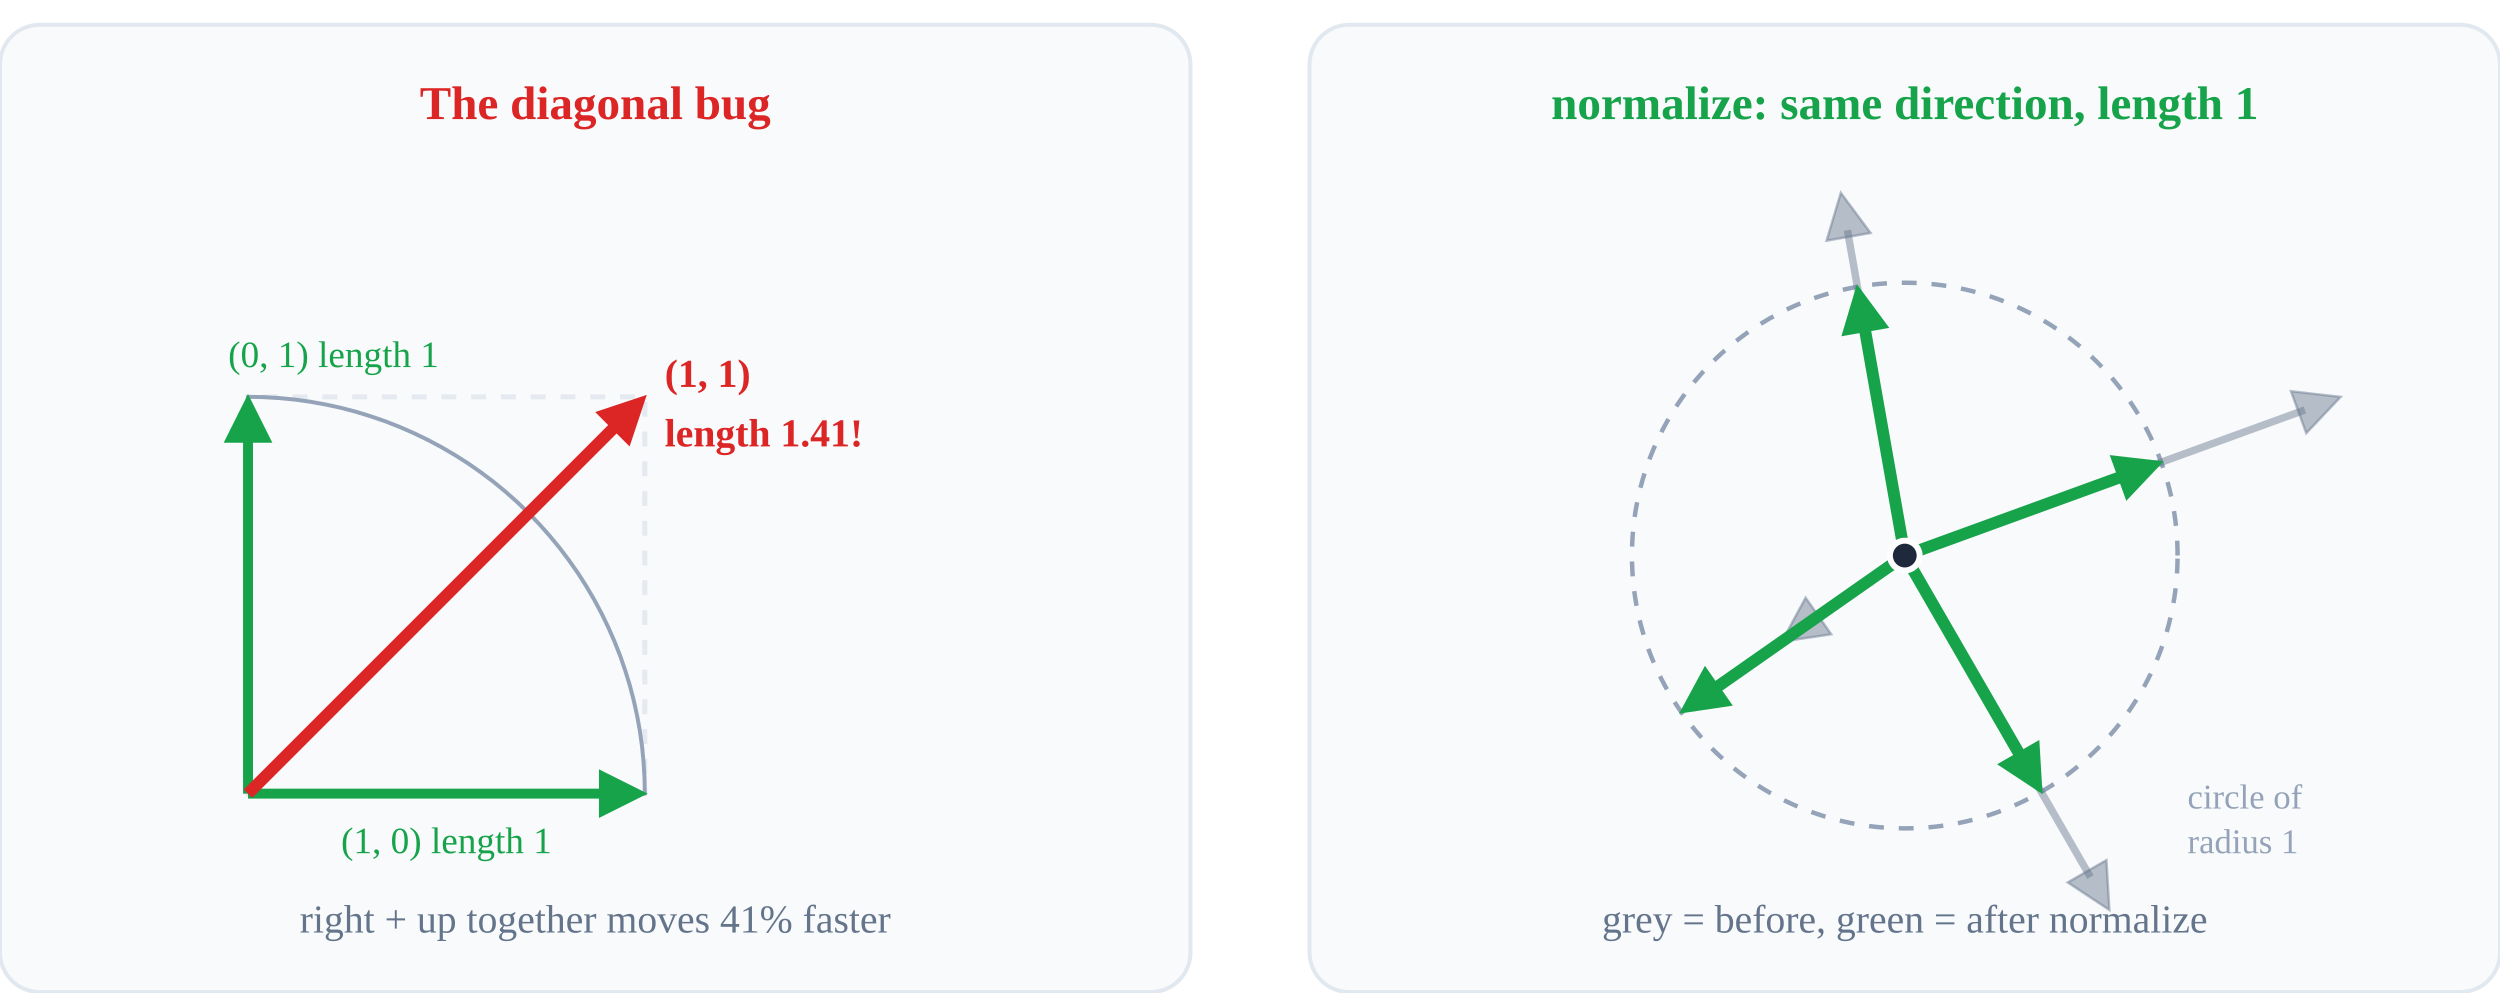
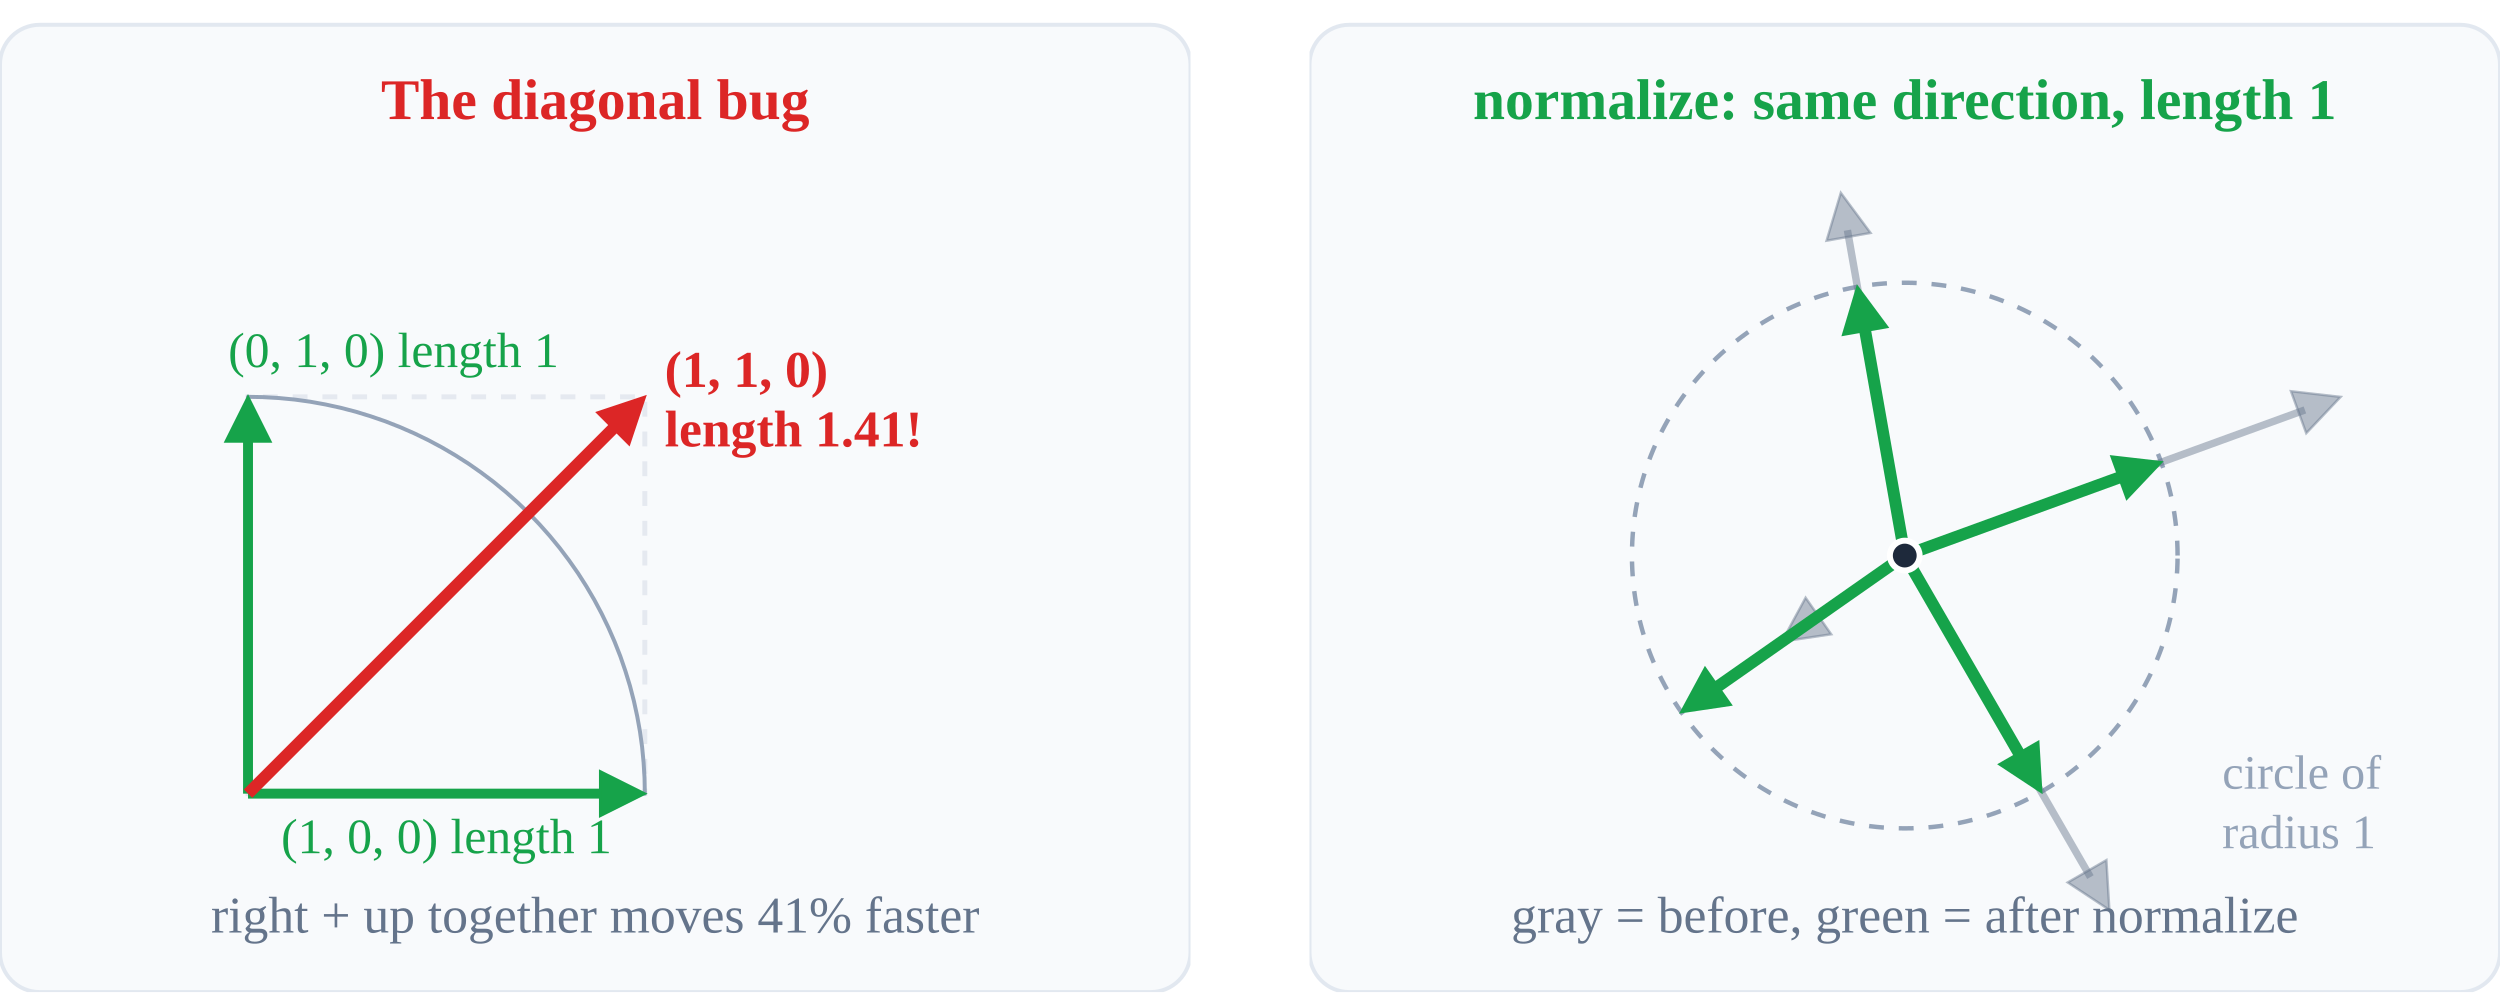
<svg xmlns="http://www.w3.org/2000/svg" viewBox="0 0 504 200" fill-rule="evenodd">
-   <g transform="scale(1,-1) translate(0,-200)">
-     <g>
+   <svg class="fig-panel" x="0" y="0" width="240" height="200" viewBox="0 0 240 200">
+     <g transform="scale(1,-1) translate(0,-200)">
      <rect x="0" y="0" width="240" height="195" rx="8" ry="8" style="stroke: var(--fig-border, #e2e8f0); stroke-linecap: butt; stroke-width: 0.8; fill: var(--fig-panel, #f8fafc); fill-rule: evenodd;" />
-       <rect x="264" y="0" width="240" height="195" rx="8" ry="8" style="stroke: var(--fig-border, #e2e8f0); stroke-linecap: butt; stroke-width: 0.8; fill: var(--fig-panel, #f8fafc); fill-rule: evenodd;" />
-       <text x="120" y="176" style="font-family: var(--font-sans, sans-serif); font-weight: 700; font-size: 9.5px;fill: var(--fig-enemy, #dc2626); stroke:none;" transform="translate(0,352) scale(1,-1)" text-anchor="middle">The diagonal bug</text>
+       <text x="120" y="176" style="font-family: var(--font-sans, sans-serif); font-weight: 700; font-size: 11.6px;fill: var(--fig-other, #dc2626); stroke:none;" transform="translate(0,352) scale(1,-1)" text-anchor="middle">The diagonal bug</text>
      <rect x="50" y="40" width="80" height="80" style="stroke: var(--fig-grid, #e5e9f0); stroke-linecap: butt; stroke-width: 1; fill: none; fill-rule: evenodd; stroke-dasharray: 3, 3;" />
      <polyline points="130 40, 129.94 43.14, 129.75 46.28, 129.45 49.4, 129.02 52.51, 128.46 55.61, 127.79 58.68, 127 61.72, 126.08 64.72, 125.06 67.69, 123.91 70.61, 122.65 73.49, 121.28 76.32, 119.8 79.09, 118.21 81.8, 116.52 84.45, 114.72 87.02, 112.83 89.53, 110.83 91.96, 108.75 94.3, 106.57 96.57, 104.3 98.75, 101.96 100.83, 99.53 102.83, 97.02 104.72, 94.45 106.52, 91.8 108.21, 89.09 109.8, 86.32 111.28, 83.49 112.65, 80.61 113.91, 77.69 115.06, 74.72 116.08, 71.72 117, 68.68 117.79, 65.61 118.46, 62.51 119.02, 59.4 119.45, 56.28 119.75, 53.14 119.94, 50 120" style="stroke: var(--fig-axis, #94a3b8); stroke-linecap: round; stroke-width: 0.8; fill: None; fill-rule: evenodd;" />
      <path d="M 50,40 L 122.35,40 Z" style="stroke: var(--fig-dir, #16a34a); stroke-linecap: round; stroke-width: 2;" />
      <polygon points="130 40, 121 35.5, 121 44.5" style="stroke: var(--fig-dir, #16a34a); stroke-linecap: butt; stroke-width: 0.5; fill: var(--fig-dir, #16a34a); fill-rule: evenodd;" />
      <path d="M 50,40 L 50,112.35 Z" style="stroke: var(--fig-dir, #16a34a); stroke-linecap: round; stroke-width: 2;" />
      <polygon points="50 120, 54.5 111, 45.5 111" style="stroke: var(--fig-dir, #16a34a); stroke-linecap: butt; stroke-width: 0.5; fill: var(--fig-dir, #16a34a); fill-rule: evenodd;" />
-       <path d="M 50,40 L 124.59,114.59 Z" style="stroke: var(--fig-enemy, #dc2626); stroke-linecap: round; stroke-width: 2.4;" />
-       <polygon points="130 120, 126.82 110.45, 120.45 116.82" style="stroke: var(--fig-enemy, #dc2626); stroke-linecap: butt; stroke-width: 0.5; fill: var(--fig-enemy, #dc2626); fill-rule: evenodd;" />
-       <text x="90.0" y="28" style="font-family: var(--font-sans, sans-serif); font-size: 7.5px;fill: var(--fig-dir, #16a34a); stroke:none;" transform="translate(0,56) scale(1,-1)" text-anchor="middle">(1, 0) length 1</text>
-       <text x="46" y="126" style="font-family: var(--font-sans, sans-serif); font-size: 7.5px;fill: var(--fig-dir, #16a34a); stroke:none;" transform="translate(0,252) scale(1,-1)">(0, 1) length 1</text>
-       <text x="134" y="122" style="font-family: var(--font-sans, sans-serif); font-weight: 700; font-size: 8px;fill: var(--fig-enemy, #dc2626); stroke:none;" transform="translate(0,244) scale(1,-1)">(1, 1)</text>
-       <text x="134" y="110" style="font-family: var(--font-sans, sans-serif); font-weight: 700; font-size: 8px;fill: var(--fig-enemy, #dc2626); stroke:none;" transform="translate(0,220) scale(1,-1)">length 1.41!</text>
-       <text x="120" y="12" style="font-family: var(--font-sans, sans-serif); font-size: 8px;fill: var(--fig-muted, #64748b); stroke:none;" transform="translate(0,24) scale(1,-1)" text-anchor="middle">right + up together moves 41% faster</text>
-       <text x="384" y="176" style="font-family: var(--font-sans, sans-serif); font-weight: 700; font-size: 9.5px;fill: var(--fig-dir, #16a34a); stroke:none;" transform="translate(0,352) scale(1,-1)" text-anchor="middle">normalize: same direction, length 1</text>
+       <path d="M 50,40 L 124.59,114.59 Z" style="stroke: var(--fig-other, #dc2626); stroke-linecap: round; stroke-width: 2.4;" />
+       <polygon points="130 120, 126.82 110.45, 120.45 116.82" style="stroke: var(--fig-other, #dc2626); stroke-linecap: butt; stroke-width: 0.5; fill: var(--fig-other, #dc2626); fill-rule: evenodd;" />
+       <text x="90.0" y="28" style="font-family: var(--font-sans, sans-serif); font-size: 10px;fill: var(--fig-dir, #16a34a); stroke:none;" transform="translate(0,56) scale(1,-1)" text-anchor="middle">(1, 0, 0) length 1</text>
+       <text x="46" y="126" style="font-family: var(--font-sans, sans-serif); font-size: 10px;fill: var(--fig-dir, #16a34a); stroke:none;" transform="translate(0,252) scale(1,-1)">(0, 1, 0) length 1</text>
+       <text x="134" y="122" style="font-family: var(--font-sans, sans-serif); font-weight: 700; font-size: 10.4px;fill: var(--fig-other, #dc2626); stroke:none;" transform="translate(0,244) scale(1,-1)">(1, 1, 0)</text>
+       <text x="134" y="110" style="font-family: var(--font-sans, sans-serif); font-weight: 700; font-size: 10.4px;fill: var(--fig-other, #dc2626); stroke:none;" transform="translate(0,220) scale(1,-1)">length 1.41!</text>
+       <text x="120" y="12" style="font-family: var(--font-sans, sans-serif); font-size: 10.4px;fill: var(--fig-muted, #64748b); stroke:none;" transform="translate(0,24) scale(1,-1)" text-anchor="middle">right + up together moves 41% faster</text>
+     </g>
+   </svg>
+   <svg class="fig-panel" x="264" y="0" width="240" height="200" viewBox="264 0 240 200">
+     <g transform="scale(1,-1) translate(0,-200)">
+       <rect x="264" y="0" width="240" height="195" rx="8" ry="8" style="stroke: var(--fig-border, #e2e8f0); stroke-linecap: butt; stroke-width: 0.8; fill: var(--fig-panel, #f8fafc); fill-rule: evenodd;" />
+       <text x="384" y="176" style="font-family: var(--font-sans, sans-serif); font-weight: 700; font-size: 11.6px;fill: var(--fig-dir, #16a34a); stroke:none;" transform="translate(0,352) scale(1,-1)" text-anchor="middle">normalize: same direction, length 1</text>
      <circle cx="384" cy="88" r="55" style="stroke: var(--fig-axis, #94a3b8); stroke-linecap: butt; stroke-width: 0.9; fill: none; fill-rule: evenodd; stroke-dasharray: 3, 3;" />
      <path d="M 384,88 L 464.67,117.36 Z" style="stroke: var(--fig-muted, #64748b); stroke-linecap: round; stroke-width: 1.5; stroke-opacity: 0.45;" />
      <polygon points="471.86 119.98, 464.94 112.67, 461.86 121.13" style="stroke: var(--fig-muted, #64748b); stroke-linecap: butt; stroke-width: 0.5; fill: var(--fig-muted, #64748b); fill-rule: evenodd; fill-opacity: 0.45; stroke-opacity: 0.45;" />
      <path d="M 384,88 L 428.49,104.19 Z" style="stroke: var(--fig-dir, #16a34a); stroke-linecap: round; stroke-width: 2.4;" />
      <polygon points="435.68 106.81, 428.76 99.5, 425.69 107.96" style="stroke: var(--fig-dir, #16a34a); stroke-linecap: butt; stroke-width: 0.5; fill: var(--fig-dir, #16a34a); fill-rule: evenodd;" />
      <path d="M 384,88 L 372.44,153.59 Z" style="stroke: var(--fig-muted, #64748b); stroke-linecap: round; stroke-width: 1.5; stroke-opacity: 0.45;" />
      <polygon points="371.11 161.12, 377.1 153.04, 368.24 151.48" style="stroke: var(--fig-muted, #64748b); stroke-linecap: butt; stroke-width: 0.5; fill: var(--fig-muted, #64748b); fill-rule: evenodd; fill-opacity: 0.45; stroke-opacity: 0.45;" />
      <path d="M 384,88 L 375.78,134.63 Z" style="stroke: var(--fig-dir, #16a34a); stroke-linecap: round; stroke-width: 2.4;" />
      <polygon points="374.45 142.16, 380.44 134.08, 371.58 132.52" style="stroke: var(--fig-dir, #16a34a); stroke-linecap: butt; stroke-width: 0.5; fill: var(--fig-dir, #16a34a); fill-rule: evenodd;" />
      <path d="M 384,88 L 365.49,75.04 Z" style="stroke: var(--fig-muted, #64748b); stroke-linecap: round; stroke-width: 1.5; stroke-opacity: 0.45;" />
      <polygon points="359.22 70.65, 364.01 79.5, 369.17 72.13" style="stroke: var(--fig-muted, #64748b); stroke-linecap: butt; stroke-width: 0.5; fill: var(--fig-muted, #64748b); fill-rule: evenodd; fill-opacity: 0.45; stroke-opacity: 0.45;" />
      <path d="M 384,88 L 345.21,60.84 Z" style="stroke: var(--fig-dir, #16a34a); stroke-linecap: round; stroke-width: 2.4;" />
      <polygon points="338.95 56.45, 343.74 65.3, 348.9 57.93" style="stroke: var(--fig-dir, #16a34a); stroke-linecap: butt; stroke-width: 0.5; fill: var(--fig-dir, #16a34a); fill-rule: evenodd;" />
      <path d="M 384,88 L 421.43,23.18 Z" style="stroke: var(--fig-muted, #64748b); stroke-linecap: round; stroke-width: 1.5; stroke-opacity: 0.45;" />
      <polygon points="425.25 16.55, 416.85 22.1, 424.65 26.6" style="stroke: var(--fig-muted, #64748b); stroke-linecap: butt; stroke-width: 0.5; fill: var(--fig-muted, #64748b); fill-rule: evenodd; fill-opacity: 0.45; stroke-opacity: 0.45;" />
      <path d="M 384,88 L 407.68,46.99 Z" style="stroke: var(--fig-dir, #16a34a); stroke-linecap: round; stroke-width: 2.4;" />
      <polygon points="411.5 40.37, 403.1 45.91, 410.9 50.41" style="stroke: var(--fig-dir, #16a34a); stroke-linecap: butt; stroke-width: 0.5; fill: var(--fig-dir, #16a34a); fill-rule: evenodd;" />
      <circle cx="384" cy="88" r="3" style="stroke: var(--fig-bg, #ffffff); stroke-linecap: butt; stroke-width: 1.2; fill: var(--fig-ink, #1e293b); fill-rule: evenodd;" />
-       <text x="441" y="37" style="font-family: var(--font-sans, sans-serif); font-size: 7px;fill: var(--fig-axis, #94a3b8); stroke:none;" transform="translate(0,74) scale(1,-1)">circle of</text>
-       <text x="441" y="28" style="font-family: var(--font-sans, sans-serif); font-size: 7px;fill: var(--fig-axis, #94a3b8); stroke:none;" transform="translate(0,56) scale(1,-1)">radius 1</text>
-       <text x="384" y="12" style="font-family: var(--font-sans, sans-serif); font-size: 8px;fill: var(--fig-muted, #64748b); stroke:none;" transform="translate(0,24) scale(1,-1)" text-anchor="middle">grey = before, green = after normalize</text>
+       <text x="448" y="41" style="font-family: var(--font-sans, sans-serif); font-size: 9.7px;fill: var(--fig-axis, #94a3b8); stroke:none;" transform="translate(0,82) scale(1,-1)">circle of</text>
+       <text x="448" y="29" style="font-family: var(--font-sans, sans-serif); font-size: 9.7px;fill: var(--fig-axis, #94a3b8); stroke:none;" transform="translate(0,58) scale(1,-1)">radius 1</text>
+       <text x="384" y="12" style="font-family: var(--font-sans, sans-serif); font-size: 10.4px;fill: var(--fig-muted, #64748b); stroke:none;" transform="translate(0,24) scale(1,-1)" text-anchor="middle">gray = before, green = after normalize</text>
    </g>
-   </g>
+   </svg>
</svg>
